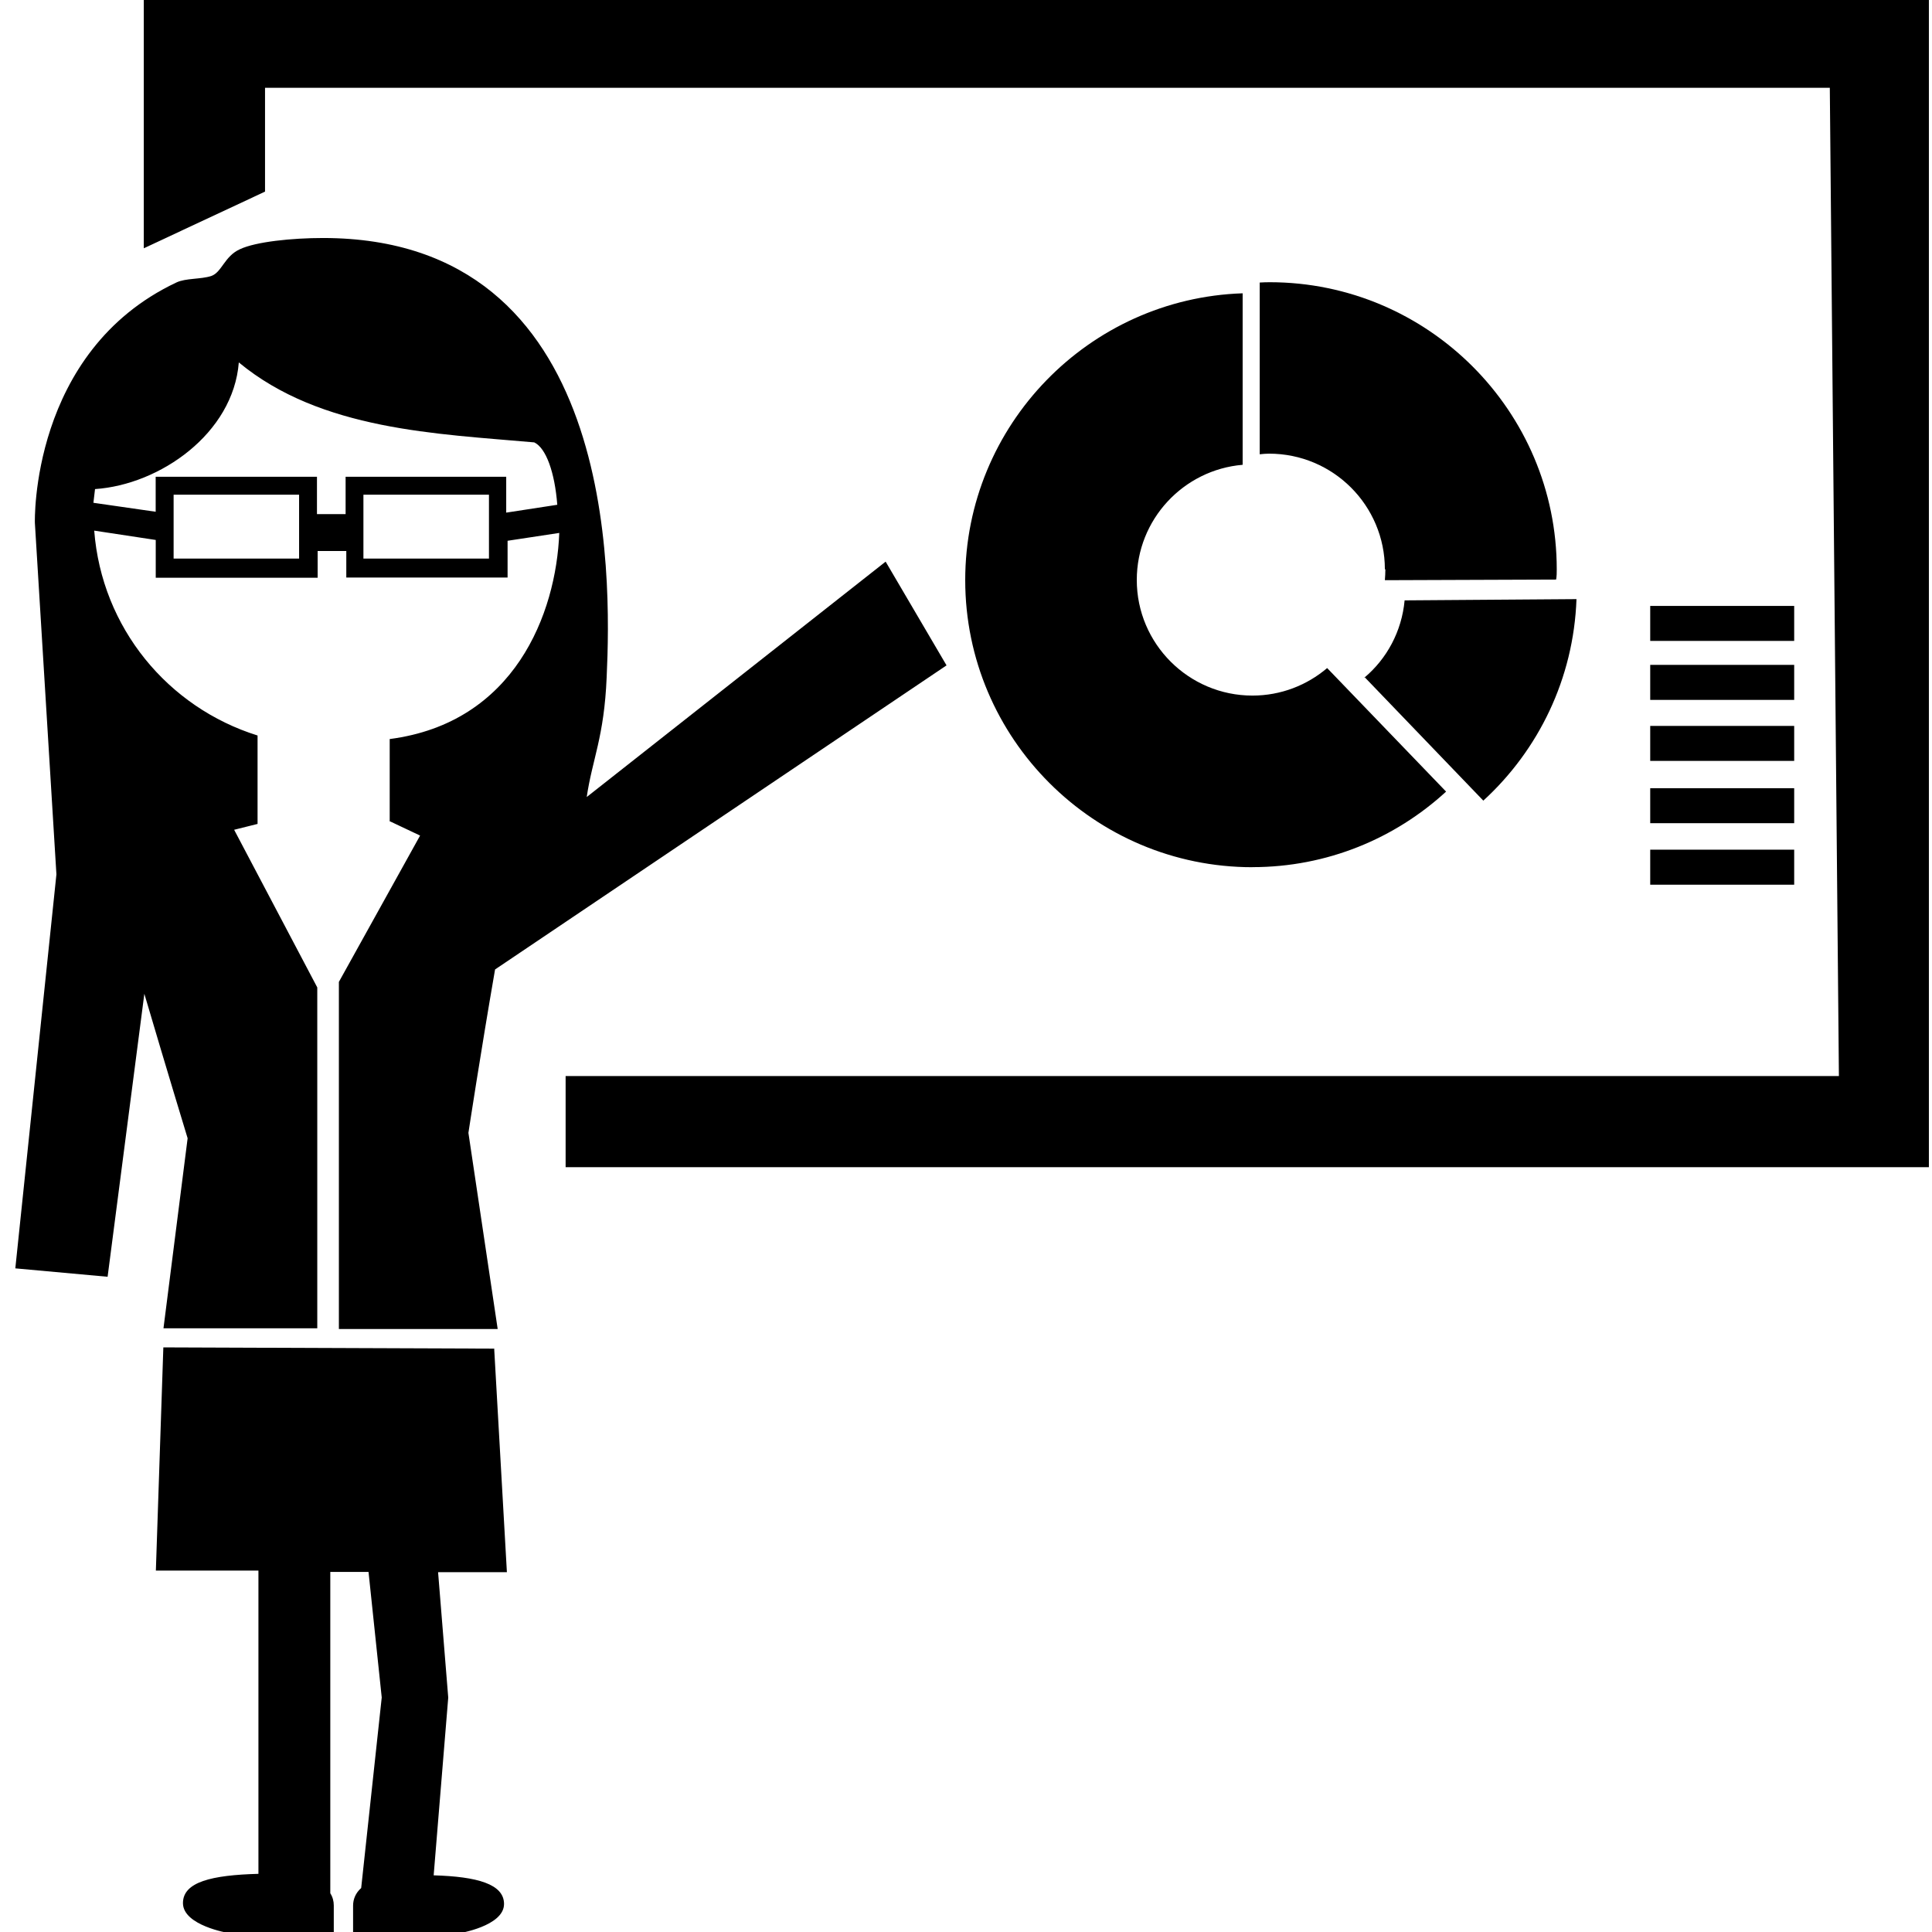
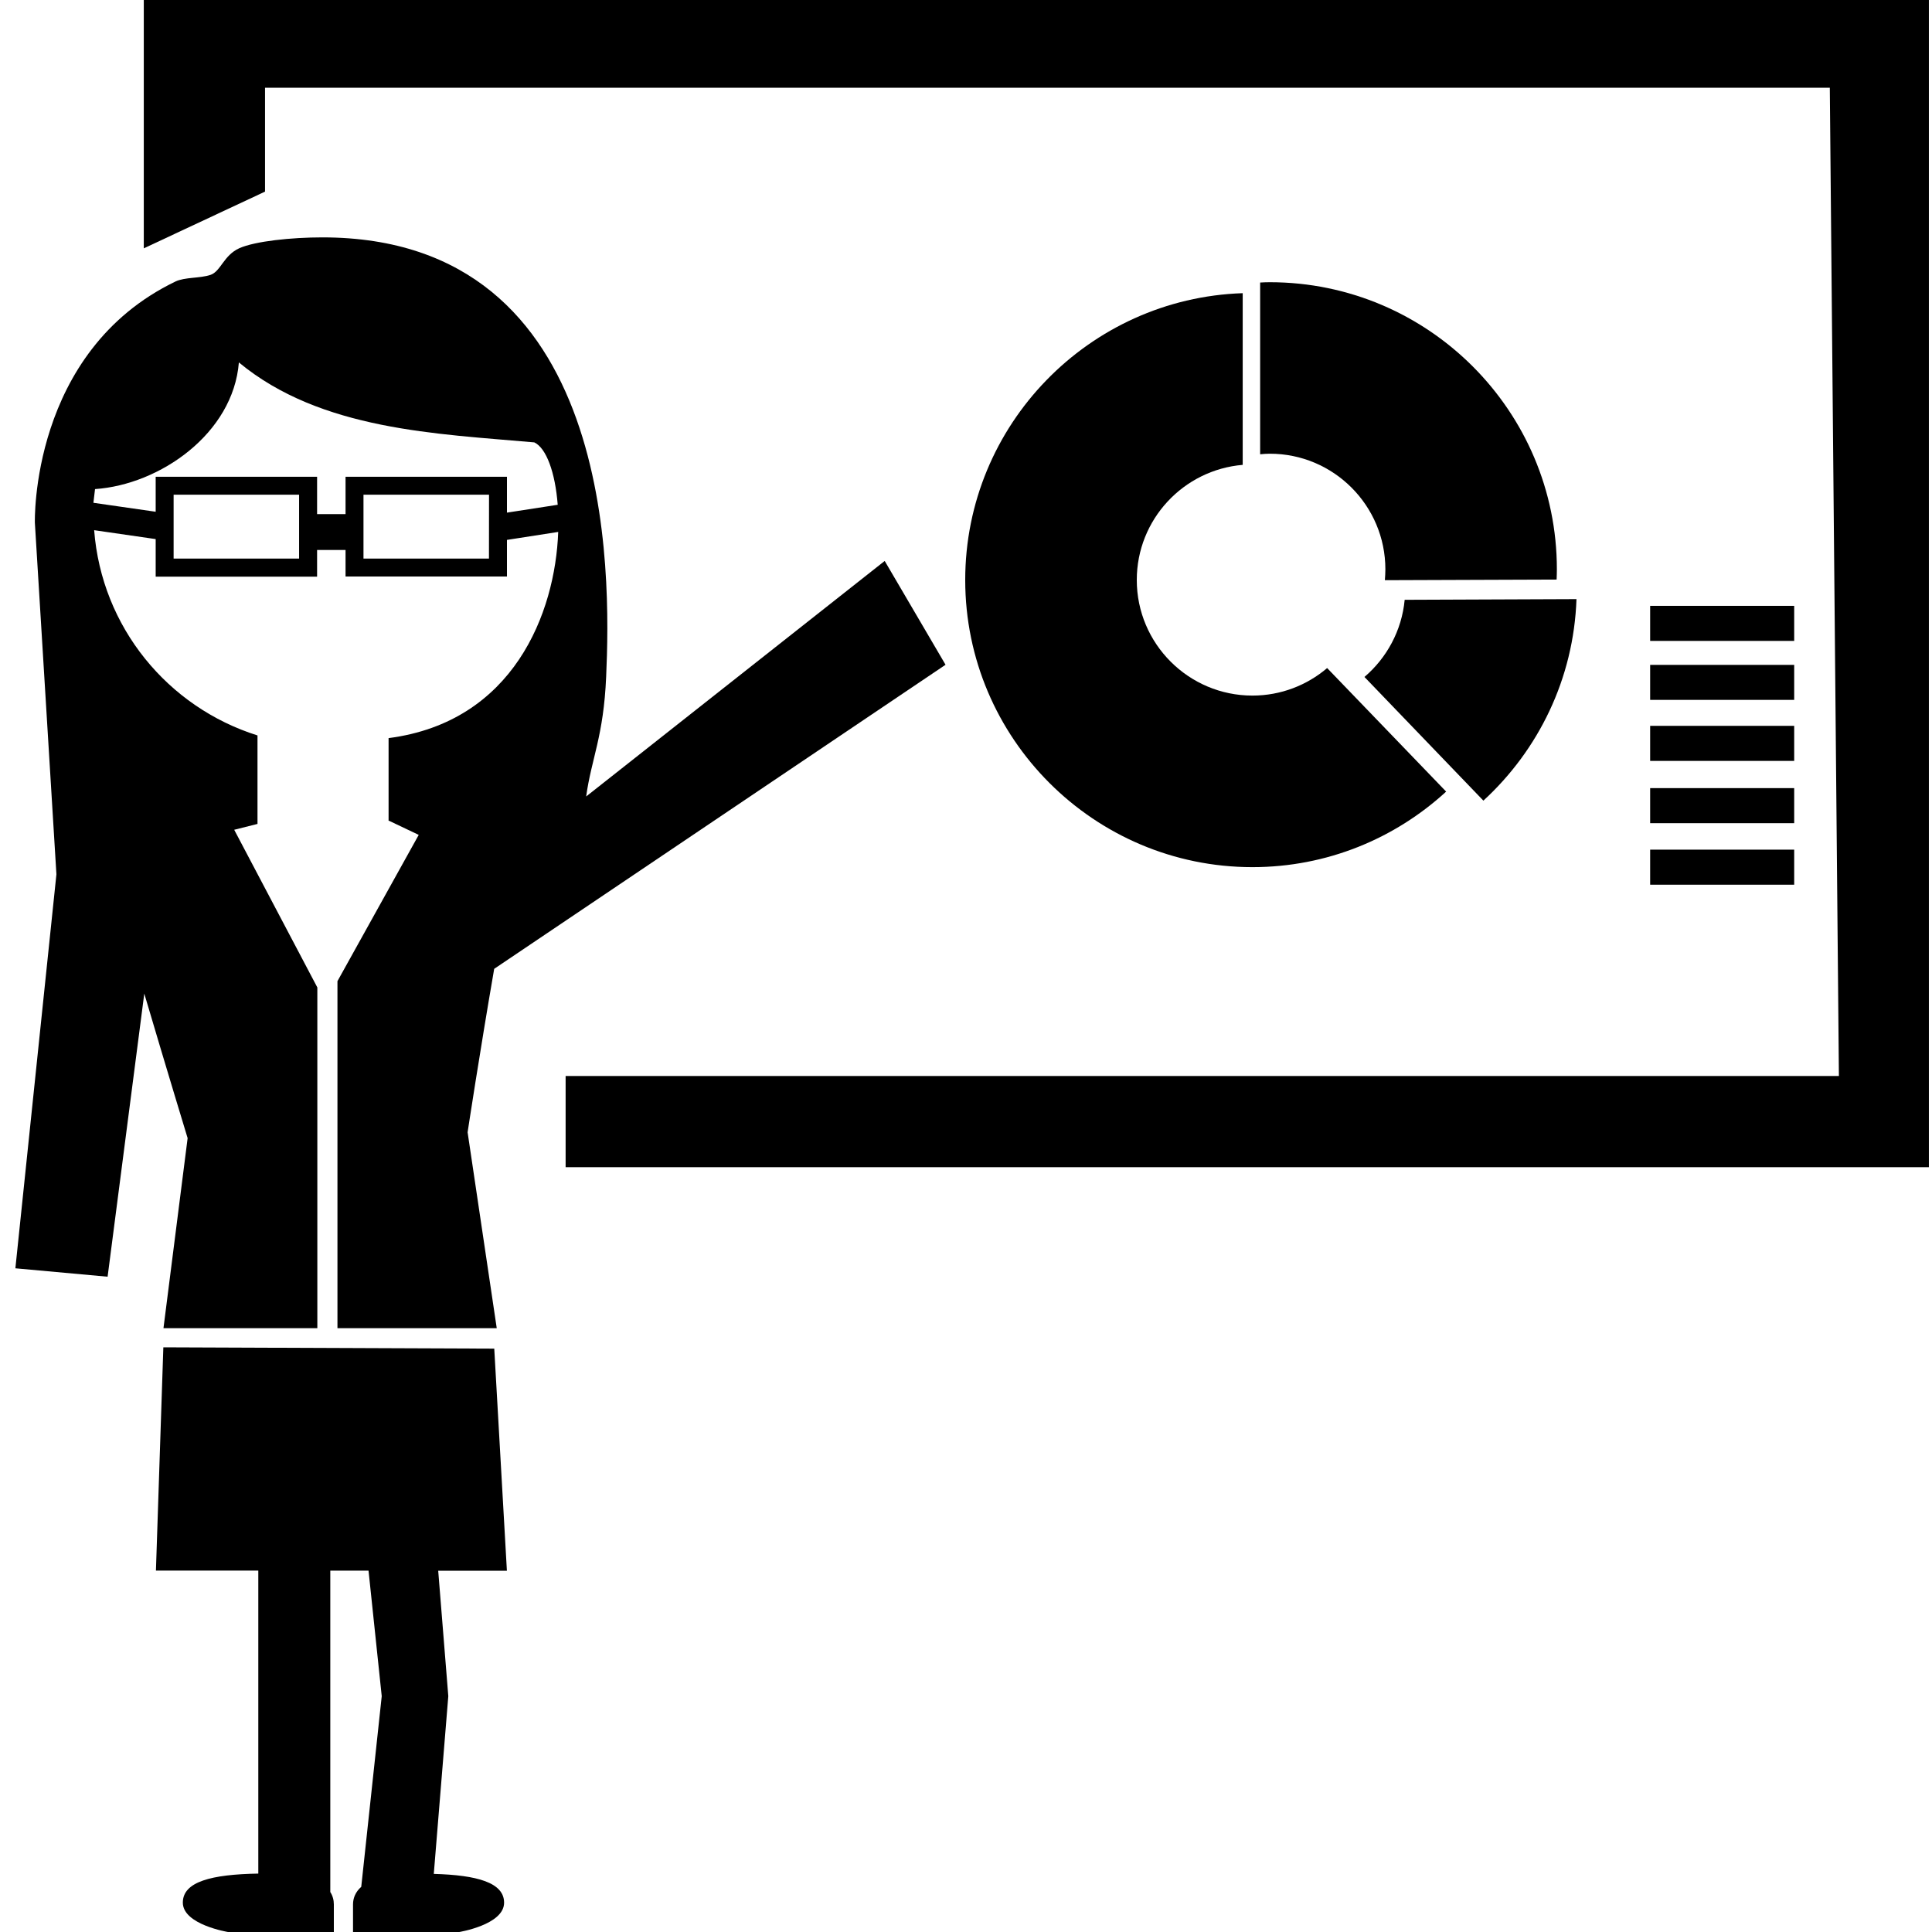
- <svg xmlns="http://www.w3.org/2000/svg" width="31.025" height="31.025">
-   <path d="M2.625 21.33h2.47v-5.473L3.76 13.325l.376-.094v-1.42c-1.44-.45-2.503-1.73-2.623-3.29l.988.15v.607h2.6v-.43h.46v.426h2.59v-.59l.83-.126c-.05 1.3-.72 3.05-2.723 3.31v1.323h.008l.48.227-1.304 2.35v5.574h2.55l-.47-3.15s.195-1.28.428-2.624l7.25-4.883-.978-1.666-4.8 3.78c.09-.613.28-.96.32-1.923.076-1.642.17-7.054-4.555-7.054-.498 0-1.08.06-1.334.18-.25.113-.29.37-.46.43-.17.055-.41.033-.56.104C.48 5.646.56 8.396.56 8.396l.346 5.645-.66 6.327 1.482.135.59-4.544c.356 1.208.695 2.32.695 2.32l-.388 3.053M4.803 8.97H2.788V7.944h2.015V8.97m3.05 0H5.836V7.944h2.016V8.97M1.525 7.854c1.042-.07 2.22-.892 2.31-2.034 1.32 1.092 3.187 1.145 4.744 1.284.19.09.33.483.37 1.002l-.82.126v-.576H5.55v.6h-.46v-.6H2.5v.562l-1-.144.026-.22zm6.412 13.803l-5.314-.02-.12 3.584H4.15v4.87c-.75.02-1.212.13-1.212.47 0 .36.73.48.73.48H5.36V30.6c0-.07-.017-.136-.056-.197v-5.16h.614l.212 2.016-.33 3.06c-.09.08-.13.18-.13.283v.445h1.694s.73-.115.73-.472c0-.32-.433-.44-1.13-.46l.234-2.854-.163-2.014H8.14l-.203-3.57zm12.175-7.732c1.198 0 2.29-.46 3.11-1.213l-1.91-1.984c-.323.275-.742.442-1.2.442-1.023 0-1.857-.832-1.857-1.856 0-.972.75-1.77 1.7-1.85V4.71c-2.47.082-4.455 2.116-4.455 4.606 0 2.543 2.07 4.61 4.612 4.61z" fill-rule="evenodd" />
-   <path d="M21.91 10.87l1.91 1.987c.884-.81 1.45-1.957 1.496-3.236l-2.76.02c-.046.5-.288.94-.645 1.24zm.337-1.728c0 .06-.004.116-.008.175l2.75-.01c.01-.057.01-.11.01-.165 0-2.542-2.07-4.61-4.61-4.61-.05 0-.11.002-.16.005v2.758c.05-.005.1-.01.15-.01 1.03 0 1.86.833 1.86 1.857zm4.253.588h2.312v.562H26.5V9.73zm0 .947h2.312v.562H26.5v-.57zm0 .98h2.312v.562H26.5v-.57zm0 1h2.312v.562H26.5v-.57zm0 .987h2.312v.563H26.5v-.563z" fill-rule="evenodd" />
-   <path d="M2.31-.03h28.665v18.773H9.083V17.28H29.53l-.146-15.87H4.256v1.667l-1.947.91V-.03z" fill-rule="evenodd" />
+ <svg xmlns="http://www.w3.org/2000/svg" version="1.1" width="31.025" height="31.025">
+   <g id="Layer1" name="Layer 1" opacity="1">
+     <g id="Shape1">
+       <path id="shapePath1" d="M2.625,21.329 L5.096,21.329 L5.096,15.857 L3.761,13.325 L4.135,13.231 L4.135,11.81 C2.694,11.357 1.632,10.072 1.512,8.514 L2.5,8.657 L2.5,9.26 L5.092,9.26 L5.092,8.832 L5.549,8.832 L5.549,9.258 L8.141,9.258 L8.141,8.67 L8.964,8.542 C8.917,9.847 8.244,11.593 6.24,11.853 L6.24,13.18 L6.247,13.18 L6.724,13.407 L5.419,15.756 L5.419,21.329 L6.733,21.329 L7.977,21.329 L7.509,18.183 C7.509,18.183 7.703,16.905 7.936,15.558 L15.184,10.675 C15.184,10.675 14.207,9.008 14.207,9.008 L9.413,12.79 C9.498,12.176 9.693,11.828 9.734,10.866 C9.807,9.224 9.902,3.812 5.176,3.812 C4.679,3.812 4.096,3.873 3.843,3.986 C3.591,4.1 3.545,4.358 3.381,4.414 C3.211,4.471 2.969,4.449 2.819,4.52 C0.479,5.647 0.56,8.396 0.56,8.396 L0.906,14.04 L0.247,20.367 L1.728,20.502 L2.317,15.956 C2.674,17.164 3.013,18.277 3.013,18.277 L2.625,21.329 M4.803,8.97 L2.788,8.97 L2.788,7.944 L4.803,7.944 L4.803,8.97 M7.852,8.97 L5.837,8.97 L5.837,7.944 L7.853,7.944 L7.852,8.97 M1.526,7.854 C2.568,7.783 3.745,6.962 3.836,5.82 C5.155,6.912 7.023,6.965 8.58,7.104 C8.773,7.195 8.916,7.587 8.956,8.106 L8.141,8.232 L8.141,7.656 L5.549,7.656 L5.549,8.256 L5.092,8.256 L5.092,7.656 L2.5,7.656 L2.5,8.218 L1.5,8.074 C1.508,8.001 1.518,7.929 1.526,7.854 Z" style="stroke:none;fill-rule:evenodd;fill:#000000;fill-opacity:1;" />
+     </g>
+     <g id="Shape2">
+       <path id="shapePath2" d="M7.937,21.657 L2.623,21.636 L2.504,25.221 L4.148,25.221 L4.148,30.087 C3.398,30.1 2.936,30.216 2.936,30.553 C2.936,30.908 3.666,31.026 3.666,31.026 L4.148,31.026 L5.304,31.026 L5.361,31.026 C5.361,31.026 5.361,30.776 5.361,30.581 C5.361,30.512 5.343,30.444 5.304,30.383 L5.304,25.222 L5.918,25.222 L6.13,27.238 L5.801,30.3 C5.709,30.381 5.669,30.479 5.669,30.582 C5.669,30.775 5.669,31.027 5.669,31.027 L5.724,31.027 L6.89,31.027 L7.365,31.027 C7.365,31.027 8.095,30.911 8.095,30.554 C8.095,30.232 7.662,30.111 6.966,30.092 L7.199,27.238 L7.037,25.224 L8.14,25.224 L7.937,21.657 Z" style="stroke:none;fill-rule:evenodd;fill:#000000;fill-opacity:1;" />
+     </g>
+     <g id="Shape3">
+       <path id="shapePath3" d="M20.112,13.925 C21.31,13.925 22.402,13.465 23.223,12.712 L21.312,10.728 C20.989,11.003 20.57,11.17 20.112,11.17 C19.089,11.17 18.255,10.338 18.255,9.314 C18.255,8.342 19.005,7.545 19.956,7.465 L19.956,4.708 C17.485,4.79 15.5,6.824 15.5,9.314 C15.5,11.857 17.569,13.925 20.112,13.925 Z" style="stroke:none;fill-rule:evenodd;fill:#000000;fill-opacity:1;" />
+     </g>
+     <g id="Shape4">
+       <path id="shapePath4" d="M21.911,10.871 L23.821,12.857 C24.704,12.046 25.271,10.9 25.316,9.621 L22.557,9.632 C22.51,10.128 22.268,10.566 21.911,10.871 Z" style="stroke:none;fill-rule:evenodd;fill:#000000;fill-opacity:1;" />
+     </g>
+     <g id="Shape5">
+       <path id="shapePath5" d="M22.247,9.142 C22.247,9.202 22.243,9.258 22.239,9.317 L24.997,9.307 C24.999,9.251 25.001,9.198 25.001,9.142 C25.001,6.6 22.934,4.532 20.391,4.532 C20.339,4.532 20.288,4.534 20.236,4.537 L20.236,7.295 C20.287,7.29 20.34,7.286 20.391,7.286 C21.415,7.285 22.247,8.118 22.247,9.142 Z" style="stroke:none;fill-rule:evenodd;fill:#000000;fill-opacity:1;" />
+     </g>
+     <g id="Shape6">
+       <path id="shapePath6" d="M26.499,9.729 L28.812,9.729 L28.812,10.292 L26.499,10.292 L26.499,9.729 Z" style="stroke:none;fill-rule:evenodd;fill:#000000;fill-opacity:1;" />
+     </g>
+     <g id="Shape7">
+       <path id="shapePath7" d="M26.499,10.677 L28.812,10.677 L28.812,11.239 L26.499,11.239 L26.499,10.677 Z" style="stroke:none;fill-rule:evenodd;fill:#000000;fill-opacity:1;" />
+     </g>
+     <g id="Shape8">
+       <path id="shapePath8" d="M26.499,11.656 L28.812,11.656 L28.812,12.219 L26.499,12.219 L26.499,11.656 Z" style="stroke:none;fill-rule:evenodd;fill:#000000;fill-opacity:1;" />
+     </g>
+     <g id="Shape9">
+       <path id="shapePath9" d="M26.499,12.656 L28.812,12.656 L28.812,13.219 L26.499,13.219 L26.499,12.656 Z" style="stroke:none;fill-rule:evenodd;fill:#000000;fill-opacity:1;" />
+     </g>
+     <g id="Shape10">
+       <path id="shapePath10" d="M26.499,13.644 L28.812,13.644 L28.812,14.207 L26.499,14.207 L26.499,13.644 Z" style="stroke:none;fill-rule:evenodd;fill:#000000;fill-opacity:1;" />
+     </g>
+     <g id="Shape11">
+       <path id="shapePath11" d="M2.309,-0.03 L30.975,-0.03 L30.975,18.743 L9.083,18.743 L9.083,17.279 L29.53,17.279 L29.384,1.409 L4.256,1.409 L4.256,3.077 L2.309,3.988 L2.309,-0.03 Z" style="stroke:none;fill-rule:evenodd;fill:#000000;fill-opacity:1;" />
+     </g>
+   </g>
</svg>
